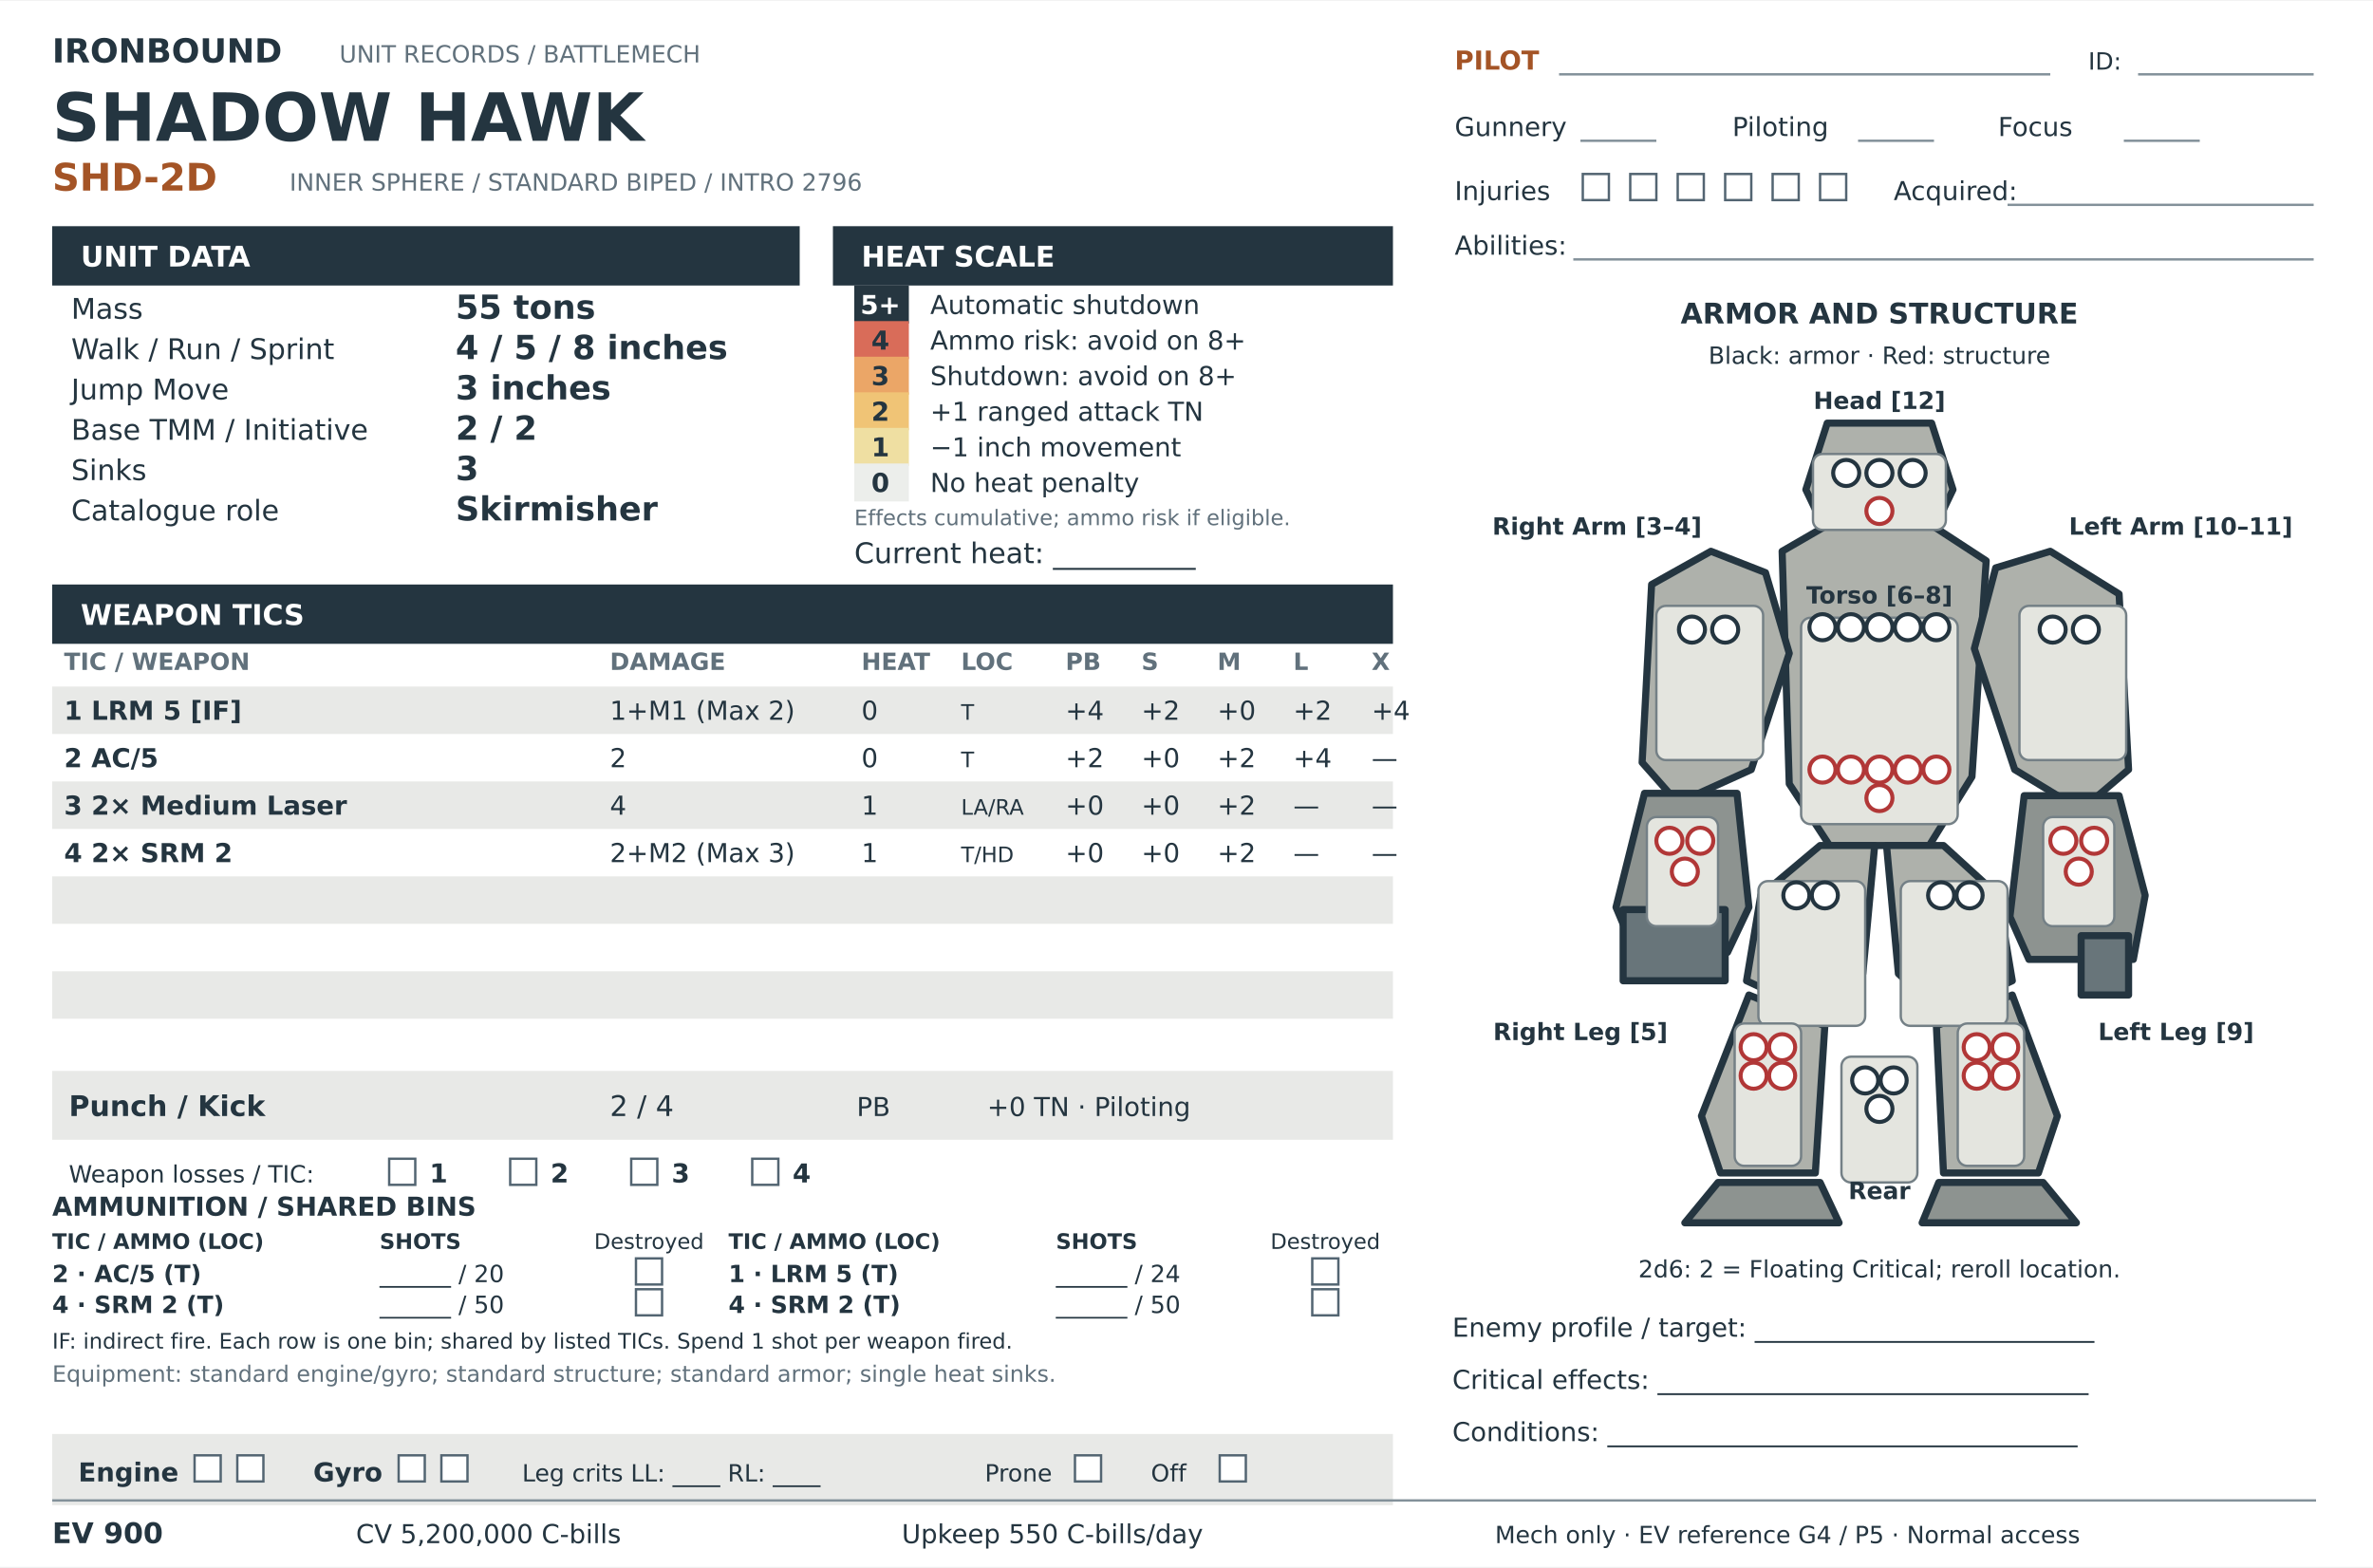
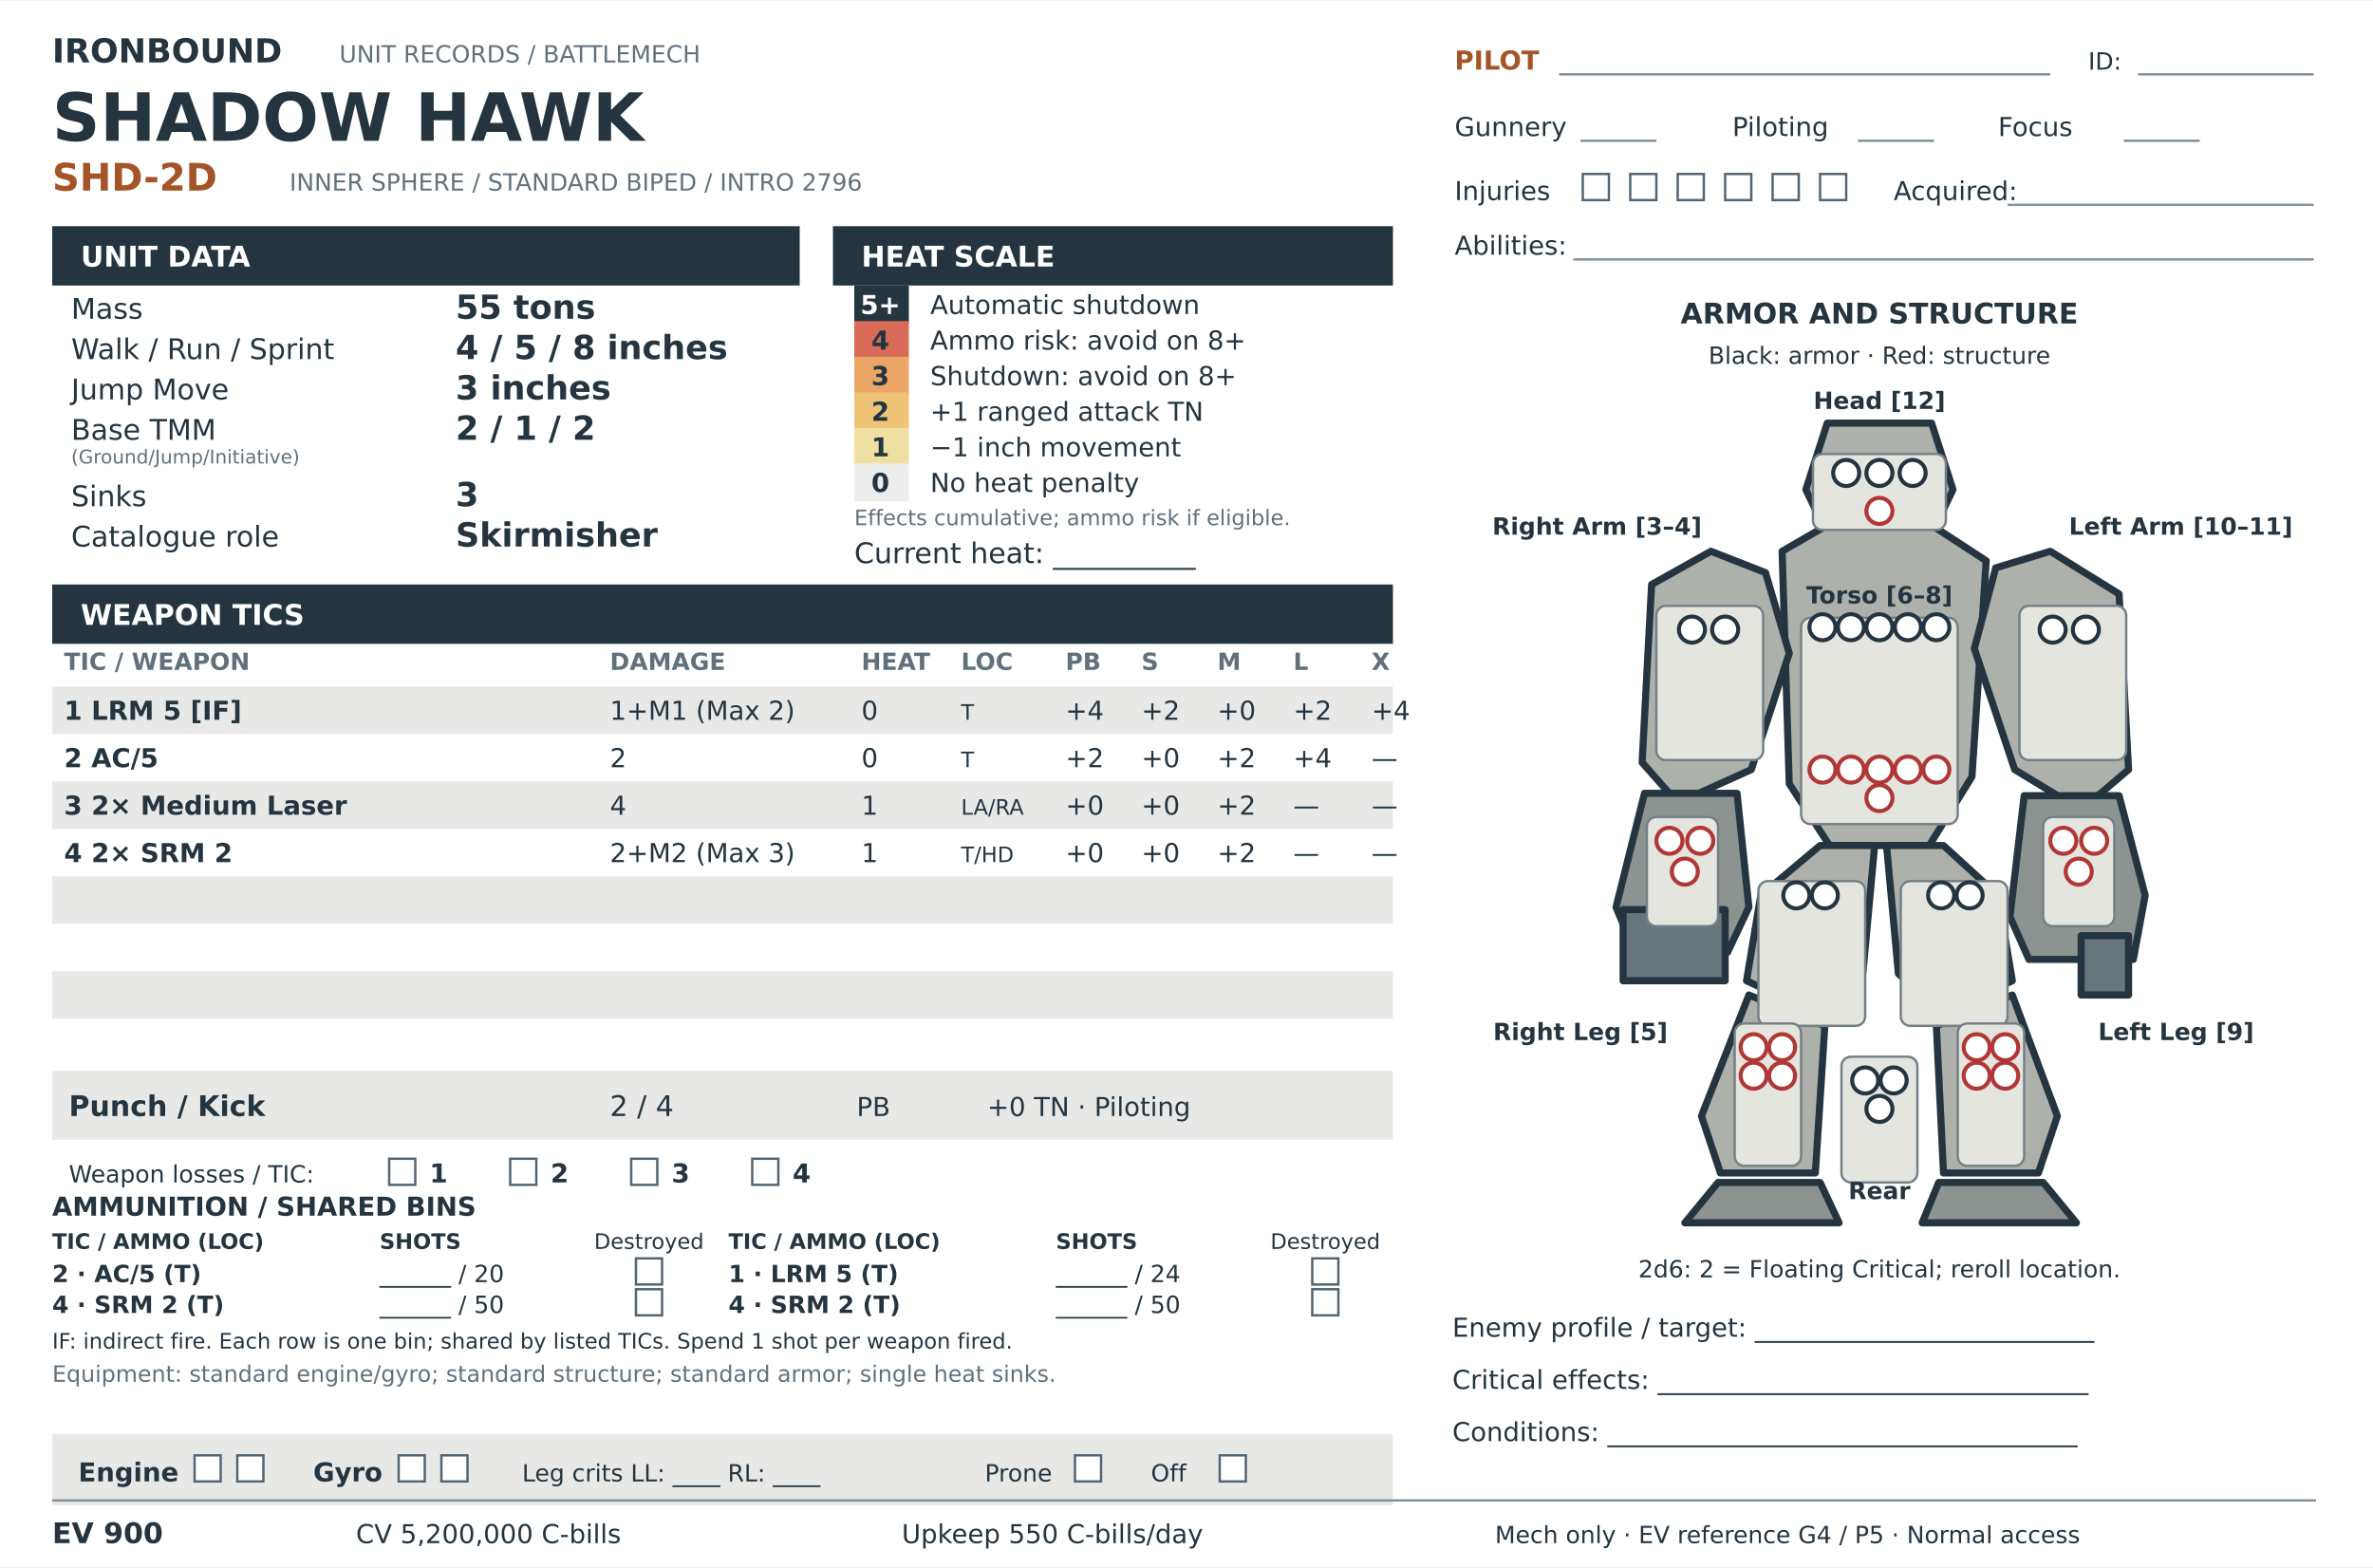
<svg xmlns="http://www.w3.org/2000/svg" width="277mm" height="183mm" viewBox="0 0 1000 660" role="img" aria-labelledby="title desc">
  <g font-family="Arial, Helvetica, sans-serif">
    <rect x="0" y="0" width="1000" height="660" rx="0" fill="#fff" stroke="none" />
    <text x="22" y="26" font-family="DejaVu Sans, Arial, sans-serif" font-size="14" font-weight="bold" fill="#243540" text-anchor="start">IRONBOUND</text>
    <text x="143" y="26" font-family="DejaVu Sans, Arial, sans-serif" font-size="10" fill="#61717c" text-anchor="start">UNIT RECORDS / BATTLEMECH</text>
    <text x="22" y="59" font-family="DejaVu Sans, Arial, sans-serif" font-size="28" font-weight="bold" fill="#243540" text-anchor="start">SHADOW HAWK</text>
    <text x="22" y="80" font-family="DejaVu Sans, Arial, sans-serif" font-size="16" font-weight="bold" fill="#a45426" text-anchor="start">SHD-2D</text>
    <text x="122" y="80" font-family="DejaVu Sans, Arial, sans-serif" font-size="10" fill="#61717c" text-anchor="start">INNER SPHERE / STANDARD BIPED / INTRO 2796</text>
    <text x="613" y="29" font-family="DejaVu Sans, Arial, sans-serif" font-size="11" font-weight="bold" fill="#a45426" text-anchor="start">PILOT</text>
    <path d="M657 31H864" fill="none" stroke="#83919a" />
    <text x="880" y="29" font-family="DejaVu Sans, Arial, sans-serif" font-size="10" fill="#243540" text-anchor="start">ID:</text>
    <path d="M901 31H975" fill="none" stroke="#83919a" />
    <text x="613" y="57" font-family="DejaVu Sans, Arial, sans-serif" font-size="11" fill="#243540" text-anchor="start">Gunnery</text>
    <path d="M666 59H698" fill="none" stroke="#83919a" />
    <text x="730" y="57" font-family="DejaVu Sans, Arial, sans-serif" font-size="11" fill="#243540" text-anchor="start">Piloting</text>
    <path d="M783 59H815" fill="none" stroke="#83919a" />
    <text x="842" y="57" font-family="DejaVu Sans, Arial, sans-serif" font-size="11" fill="#243540" text-anchor="start">Focus</text>
    <path d="M895 59H927" fill="none" stroke="#83919a" />
    <text x="613" y="84" font-family="DejaVu Sans, Arial, sans-serif" font-size="11" fill="#243540" text-anchor="start">Injuries</text>
    <rect x="667" y="73" width="11" height="11" rx="0" fill="#fff" stroke="#536572" />
    <rect x="687" y="73" width="11" height="11" rx="0" fill="#fff" stroke="#536572" />
    <rect x="707" y="73" width="11" height="11" rx="0" fill="#fff" stroke="#536572" />
    <rect x="727" y="73" width="11" height="11" rx="0" fill="#fff" stroke="#536572" />
    <rect x="747" y="73" width="11" height="11" rx="0" fill="#fff" stroke="#536572" />
    <rect x="767" y="73" width="11" height="11" rx="0" fill="#fff" stroke="#536572" />
    <text x="798" y="84" font-family="DejaVu Sans, Arial, sans-serif" font-size="11" fill="#243540" text-anchor="start">Acquired:</text>
    <path d="M846 86H975" fill="none" stroke="#83919a" />
    <text x="613" y="107" font-family="DejaVu Sans, Arial, sans-serif" font-size="11" fill="#243540" text-anchor="start">Abilities:</text>
    <path d="M663 109H975" fill="none" stroke="#83919a" />
    <rect x="22" y="95" width="315" height="25" rx="0" fill="#243540" stroke="none" />
    <text x="34" y="112" font-family="DejaVu Sans, Arial, sans-serif" font-size="12" font-weight="bold" fill="#fff" text-anchor="start">UNIT DATA</text>
    <rect x="351" y="95" width="236" height="25" rx="0" fill="#243540" stroke="none" />
    <text x="363" y="112" font-family="DejaVu Sans, Arial, sans-serif" font-size="12" font-weight="bold" fill="#fff" text-anchor="start">HEAT SCALE</text>
    <text x="30" y="134" font-family="DejaVu Sans, Arial, sans-serif" font-size="12" fill="#243540" text-anchor="start">Mass</text>
    <text x="192" y="134" font-family="DejaVu Sans, Arial, sans-serif" font-size="14" font-weight="bold" fill="#243540" text-anchor="start">55 tons</text>
    <text x="30" y="151" font-family="DejaVu Sans, Arial, sans-serif" font-size="12" fill="#243540" text-anchor="start">Walk / Run / Sprint</text>
    <text x="192" y="151" font-family="DejaVu Sans, Arial, sans-serif" font-size="14" font-weight="bold" fill="#243540" text-anchor="start">4 / 5 / 8 inches</text>
    <text x="30" y="168" font-family="DejaVu Sans, Arial, sans-serif" font-size="12" fill="#243540" text-anchor="start">Jump Move</text>
    <text x="192" y="168" font-family="DejaVu Sans, Arial, sans-serif" font-size="14" font-weight="bold" fill="#243540" text-anchor="start">3 inches</text>
-     <text x="30" y="185" font-family="DejaVu Sans, Arial, sans-serif" font-size="12" fill="#243540" text-anchor="start">Base TMM / Initiative</text>
-     <text x="192" y="185" font-family="DejaVu Sans, Arial, sans-serif" font-size="14" font-weight="bold" fill="#243540" text-anchor="start">2 / 2</text>
-     <text x="30" y="202" font-family="DejaVu Sans, Arial, sans-serif" font-size="12" fill="#243540" text-anchor="start">Sinks</text>
-     <text x="192" y="202" font-family="DejaVu Sans, Arial, sans-serif" font-size="14" font-weight="bold" fill="#243540" text-anchor="start">3</text>
-     <text x="30" y="219" font-family="DejaVu Sans, Arial, sans-serif" font-size="12" fill="#243540" text-anchor="start">Catalogue role</text>
-     <text x="192" y="219" font-family="DejaVu Sans, Arial, sans-serif" font-size="14" font-weight="bold" fill="#243540" text-anchor="start">Skirmisher</text>
+     <text x="30" y="185" font-family="DejaVu Sans, Arial, sans-serif" font-size="12" fill="#243540" text-anchor="start">Base TMM</text>
+     <text x="30" y="195" font-family="DejaVu Sans, Arial, sans-serif" font-size="8" fill="#61717c" text-anchor="start">(Ground/Jump/Initiative)</text>
+     <text x="192" y="185" font-family="DejaVu Sans, Arial, sans-serif" font-size="14" font-weight="bold" fill="#243540" text-anchor="start">2 / 1 / 2</text>
+     <text x="30" y="213" font-family="DejaVu Sans, Arial, sans-serif" font-size="12" fill="#243540" text-anchor="start">Sinks</text>
+     <text x="192" y="213" font-family="DejaVu Sans, Arial, sans-serif" font-size="14" font-weight="bold" fill="#243540" text-anchor="start">3</text>
+     <text x="30" y="230" font-family="DejaVu Sans, Arial, sans-serif" font-size="12" fill="#243540" text-anchor="start">Catalogue role</text>
+     <text x="192" y="230" font-family="DejaVu Sans, Arial, sans-serif" font-size="14" font-weight="bold" fill="#243540" text-anchor="start">Skirmisher</text>
    <rect x="360" y="120" width="23" height="16" rx="0" fill="#263640" stroke="none" />
    <text x="371" y="132" font-family="DejaVu Sans, Arial, sans-serif" font-size="11" font-weight="bold" fill="#fff" text-anchor="middle">5+</text>
    <text x="392" y="132" font-family="DejaVu Sans, Arial, sans-serif" font-size="11" fill="#243540" text-anchor="start">Automatic shutdown</text>
    <rect x="360" y="135" width="23" height="16" rx="0" fill="#d96c59" stroke="none" />
    <text x="371" y="147" font-family="DejaVu Sans, Arial, sans-serif" font-size="11" font-weight="bold" fill="#243540" text-anchor="middle">4</text>
    <text x="392" y="147" font-family="DejaVu Sans, Arial, sans-serif" font-size="11" fill="#243540" text-anchor="start">Ammo risk: avoid on 8+</text>
    <rect x="360" y="150" width="23" height="16" rx="0" fill="#eba667" stroke="none" />
    <text x="371" y="162" font-family="DejaVu Sans, Arial, sans-serif" font-size="11" font-weight="bold" fill="#243540" text-anchor="middle">3</text>
    <text x="392" y="162" font-family="DejaVu Sans, Arial, sans-serif" font-size="11" fill="#243540" text-anchor="start">Shutdown: avoid on 8+</text>
    <rect x="360" y="165" width="23" height="16" rx="0" fill="#f0c476" stroke="none" />
    <text x="371" y="177" font-family="DejaVu Sans, Arial, sans-serif" font-size="11" font-weight="bold" fill="#243540" text-anchor="middle">2</text>
    <text x="392" y="177" font-family="DejaVu Sans, Arial, sans-serif" font-size="11" fill="#243540" text-anchor="start">+1 ranged attack TN</text>
    <rect x="360" y="180" width="23" height="16" rx="0" fill="#efdfa2" stroke="none" />
    <text x="371" y="192" font-family="DejaVu Sans, Arial, sans-serif" font-size="11" font-weight="bold" fill="#243540" text-anchor="middle">1</text>
    <text x="392" y="192" font-family="DejaVu Sans, Arial, sans-serif" font-size="11" fill="#243540" text-anchor="start">−1 inch movement</text>
    <rect x="360" y="195" width="23" height="16" rx="0" fill="#eceeeb" stroke="none" />
    <text x="371" y="207" font-family="DejaVu Sans, Arial, sans-serif" font-size="11" font-weight="bold" fill="#243540" text-anchor="middle">0</text>
    <text x="392" y="207" font-family="DejaVu Sans, Arial, sans-serif" font-size="11" fill="#243540" text-anchor="start">No heat penalty</text>
    <text x="360" y="221" font-family="DejaVu Sans, Arial, sans-serif" font-size="9" fill="#61717c" text-anchor="start">Effects cumulative; ammo risk if eligible.</text>
    <text x="360" y="237" font-family="DejaVu Sans, Arial, sans-serif" font-size="12" fill="#243540" text-anchor="start">Current heat: __________</text>
    <rect x="22" y="246" width="565" height="25" rx="0" fill="#243540" stroke="none" />
    <text x="34" y="263" font-family="DejaVu Sans, Arial, sans-serif" font-size="12" font-weight="bold" fill="#fff" text-anchor="start">WEAPON TICS</text>
    <text x="27" y="282" font-family="DejaVu Sans, Arial, sans-serif" font-size="10" font-weight="bold" fill="#61717c" text-anchor="start">TIC / WEAPON</text>
    <text x="257" y="282" font-family="DejaVu Sans, Arial, sans-serif" font-size="10" font-weight="bold" fill="#61717c" text-anchor="start">DAMAGE</text>
    <text x="363" y="282" font-family="DejaVu Sans, Arial, sans-serif" font-size="10" font-weight="bold" fill="#61717c" text-anchor="start">HEAT</text>
    <text x="405" y="282" font-family="DejaVu Sans, Arial, sans-serif" font-size="10" font-weight="bold" fill="#61717c" text-anchor="start">LOC</text>
    <text x="449" y="282" font-family="DejaVu Sans, Arial, sans-serif" font-size="10" font-weight="bold" fill="#61717c" text-anchor="start">PB</text>
    <text x="481" y="282" font-family="DejaVu Sans, Arial, sans-serif" font-size="10" font-weight="bold" fill="#61717c" text-anchor="start">S</text>
    <text x="513" y="282" font-family="DejaVu Sans, Arial, sans-serif" font-size="10" font-weight="bold" fill="#61717c" text-anchor="start">M</text>
    <text x="545" y="282" font-family="DejaVu Sans, Arial, sans-serif" font-size="10" font-weight="bold" fill="#61717c" text-anchor="start">L</text>
    <text x="578" y="282" font-family="DejaVu Sans, Arial, sans-serif" font-size="10" font-weight="bold" fill="#61717c" text-anchor="start">X</text>
    <rect x="22" y="289" width="565" height="20" rx="0" fill="#e8e9e7" stroke="none" />
    <text x="27" y="303" font-family="DejaVu Sans, Arial, sans-serif" font-size="11" fill="#243540" text-anchor="start" font-weight="bold">1  LRM 5 [IF]</text>
    <text x="257" y="303" font-family="DejaVu Sans, Arial, sans-serif" font-size="11" fill="#243540" text-anchor="start">1+M1 (Max 2)</text>
    <text x="363" y="303" font-family="DejaVu Sans, Arial, sans-serif" font-size="11" fill="#243540" text-anchor="start">0</text>
    <text x="405" y="303" font-family="DejaVu Sans, Arial, sans-serif" font-size="9" fill="#243540" text-anchor="start">T</text>
    <text x="449" y="303" font-family="DejaVu Sans, Arial, sans-serif" font-size="11" fill="#243540" text-anchor="start">+4</text>
    <text x="481" y="303" font-family="DejaVu Sans, Arial, sans-serif" font-size="11" fill="#243540" text-anchor="start">+2</text>
    <text x="513" y="303" font-family="DejaVu Sans, Arial, sans-serif" font-size="11" fill="#243540" text-anchor="start">+0</text>
    <text x="545" y="303" font-family="DejaVu Sans, Arial, sans-serif" font-size="11" fill="#243540" text-anchor="start">+2</text>
    <text x="578" y="303" font-family="DejaVu Sans, Arial, sans-serif" font-size="11" fill="#243540" text-anchor="start">+4</text>
    <text x="27" y="323" font-family="DejaVu Sans, Arial, sans-serif" font-size="11" fill="#243540" text-anchor="start" font-weight="bold">2  AC/5</text>
    <text x="257" y="323" font-family="DejaVu Sans, Arial, sans-serif" font-size="11" fill="#243540" text-anchor="start">2</text>
    <text x="363" y="323" font-family="DejaVu Sans, Arial, sans-serif" font-size="11" fill="#243540" text-anchor="start">0</text>
    <text x="405" y="323" font-family="DejaVu Sans, Arial, sans-serif" font-size="9" fill="#243540" text-anchor="start">T</text>
    <text x="449" y="323" font-family="DejaVu Sans, Arial, sans-serif" font-size="11" fill="#243540" text-anchor="start">+2</text>
    <text x="481" y="323" font-family="DejaVu Sans, Arial, sans-serif" font-size="11" fill="#243540" text-anchor="start">+0</text>
    <text x="513" y="323" font-family="DejaVu Sans, Arial, sans-serif" font-size="11" fill="#243540" text-anchor="start">+2</text>
    <text x="545" y="323" font-family="DejaVu Sans, Arial, sans-serif" font-size="11" fill="#243540" text-anchor="start">+4</text>
    <text x="578" y="323" font-family="DejaVu Sans, Arial, sans-serif" font-size="11" fill="#243540" text-anchor="start">—</text>
    <rect x="22" y="329" width="565" height="20" rx="0" fill="#e8e9e7" stroke="none" />
    <text x="27" y="343" font-family="DejaVu Sans, Arial, sans-serif" font-size="11" fill="#243540" text-anchor="start" font-weight="bold">3  2× Medium Laser</text>
    <text x="257" y="343" font-family="DejaVu Sans, Arial, sans-serif" font-size="11" fill="#243540" text-anchor="start">4</text>
    <text x="363" y="343" font-family="DejaVu Sans, Arial, sans-serif" font-size="11" fill="#243540" text-anchor="start">1</text>
    <text x="405" y="343" font-family="DejaVu Sans, Arial, sans-serif" font-size="9" fill="#243540" text-anchor="start">LA/RA</text>
    <text x="449" y="343" font-family="DejaVu Sans, Arial, sans-serif" font-size="11" fill="#243540" text-anchor="start">+0</text>
    <text x="481" y="343" font-family="DejaVu Sans, Arial, sans-serif" font-size="11" fill="#243540" text-anchor="start">+0</text>
    <text x="513" y="343" font-family="DejaVu Sans, Arial, sans-serif" font-size="11" fill="#243540" text-anchor="start">+2</text>
    <text x="545" y="343" font-family="DejaVu Sans, Arial, sans-serif" font-size="11" fill="#243540" text-anchor="start">—</text>
    <text x="578" y="343" font-family="DejaVu Sans, Arial, sans-serif" font-size="11" fill="#243540" text-anchor="start">—</text>
    <text x="27" y="363" font-family="DejaVu Sans, Arial, sans-serif" font-size="11" fill="#243540" text-anchor="start" font-weight="bold">4  2× SRM 2</text>
    <text x="257" y="363" font-family="DejaVu Sans, Arial, sans-serif" font-size="11" fill="#243540" text-anchor="start">2+M2 (Max 3)</text>
    <text x="363" y="363" font-family="DejaVu Sans, Arial, sans-serif" font-size="11" fill="#243540" text-anchor="start">1</text>
    <text x="405" y="363" font-family="DejaVu Sans, Arial, sans-serif" font-size="9" fill="#243540" text-anchor="start">T/HD</text>
    <text x="449" y="363" font-family="DejaVu Sans, Arial, sans-serif" font-size="11" fill="#243540" text-anchor="start">+0</text>
    <text x="481" y="363" font-family="DejaVu Sans, Arial, sans-serif" font-size="11" fill="#243540" text-anchor="start">+0</text>
    <text x="513" y="363" font-family="DejaVu Sans, Arial, sans-serif" font-size="11" fill="#243540" text-anchor="start">+2</text>
    <text x="545" y="363" font-family="DejaVu Sans, Arial, sans-serif" font-size="11" fill="#243540" text-anchor="start">—</text>
    <text x="578" y="363" font-family="DejaVu Sans, Arial, sans-serif" font-size="11" fill="#243540" text-anchor="start">—</text>
    <rect x="22" y="369" width="565" height="20" rx="0" fill="#e8e9e7" stroke="none" />
    <text x="27" y="383" font-family="DejaVu Sans, Arial, sans-serif" font-size="11" fill="#243540" text-anchor="start" font-weight="bold" />
    <text x="257" y="383" font-family="DejaVu Sans, Arial, sans-serif" font-size="11" fill="#243540" text-anchor="start" />
    <text x="363" y="383" font-family="DejaVu Sans, Arial, sans-serif" font-size="11" fill="#243540" text-anchor="start" />
    <text x="405" y="383" font-family="DejaVu Sans, Arial, sans-serif" font-size="9" fill="#243540" text-anchor="start" />
    <text x="449" y="383" font-family="DejaVu Sans, Arial, sans-serif" font-size="11" fill="#243540" text-anchor="start" />
    <text x="481" y="383" font-family="DejaVu Sans, Arial, sans-serif" font-size="11" fill="#243540" text-anchor="start" />
    <text x="513" y="383" font-family="DejaVu Sans, Arial, sans-serif" font-size="11" fill="#243540" text-anchor="start" />
    <text x="545" y="383" font-family="DejaVu Sans, Arial, sans-serif" font-size="11" fill="#243540" text-anchor="start" />
    <text x="578" y="383" font-family="DejaVu Sans, Arial, sans-serif" font-size="11" fill="#243540" text-anchor="start" />
    <text x="27" y="403" font-family="DejaVu Sans, Arial, sans-serif" font-size="11" fill="#243540" text-anchor="start" font-weight="bold" />
    <text x="257" y="403" font-family="DejaVu Sans, Arial, sans-serif" font-size="11" fill="#243540" text-anchor="start" />
    <text x="363" y="403" font-family="DejaVu Sans, Arial, sans-serif" font-size="11" fill="#243540" text-anchor="start" />
    <text x="405" y="403" font-family="DejaVu Sans, Arial, sans-serif" font-size="9" fill="#243540" text-anchor="start" />
    <text x="449" y="403" font-family="DejaVu Sans, Arial, sans-serif" font-size="11" fill="#243540" text-anchor="start" />
    <text x="481" y="403" font-family="DejaVu Sans, Arial, sans-serif" font-size="11" fill="#243540" text-anchor="start" />
    <text x="513" y="403" font-family="DejaVu Sans, Arial, sans-serif" font-size="11" fill="#243540" text-anchor="start" />
    <text x="545" y="403" font-family="DejaVu Sans, Arial, sans-serif" font-size="11" fill="#243540" text-anchor="start" />
    <text x="578" y="403" font-family="DejaVu Sans, Arial, sans-serif" font-size="11" fill="#243540" text-anchor="start" />
    <rect x="22" y="409" width="565" height="20" rx="0" fill="#e8e9e7" stroke="none" />
    <text x="27" y="423" font-family="DejaVu Sans, Arial, sans-serif" font-size="11" fill="#243540" text-anchor="start" font-weight="bold" />
    <text x="257" y="423" font-family="DejaVu Sans, Arial, sans-serif" font-size="11" fill="#243540" text-anchor="start" />
    <text x="363" y="423" font-family="DejaVu Sans, Arial, sans-serif" font-size="11" fill="#243540" text-anchor="start" />
    <text x="405" y="423" font-family="DejaVu Sans, Arial, sans-serif" font-size="9" fill="#243540" text-anchor="start" />
    <text x="449" y="423" font-family="DejaVu Sans, Arial, sans-serif" font-size="11" fill="#243540" text-anchor="start" />
    <text x="481" y="423" font-family="DejaVu Sans, Arial, sans-serif" font-size="11" fill="#243540" text-anchor="start" />
    <text x="513" y="423" font-family="DejaVu Sans, Arial, sans-serif" font-size="11" fill="#243540" text-anchor="start" />
    <text x="545" y="423" font-family="DejaVu Sans, Arial, sans-serif" font-size="11" fill="#243540" text-anchor="start" />
    <text x="578" y="423" font-family="DejaVu Sans, Arial, sans-serif" font-size="11" fill="#243540" text-anchor="start" />
    <text x="27" y="443" font-family="DejaVu Sans, Arial, sans-serif" font-size="11" fill="#243540" text-anchor="start" font-weight="bold" />
    <text x="257" y="443" font-family="DejaVu Sans, Arial, sans-serif" font-size="11" fill="#243540" text-anchor="start" />
    <text x="363" y="443" font-family="DejaVu Sans, Arial, sans-serif" font-size="11" fill="#243540" text-anchor="start" />
    <text x="405" y="443" font-family="DejaVu Sans, Arial, sans-serif" font-size="9" fill="#243540" text-anchor="start" />
    <text x="449" y="443" font-family="DejaVu Sans, Arial, sans-serif" font-size="11" fill="#243540" text-anchor="start" />
    <text x="481" y="443" font-family="DejaVu Sans, Arial, sans-serif" font-size="11" fill="#243540" text-anchor="start" />
    <text x="513" y="443" font-family="DejaVu Sans, Arial, sans-serif" font-size="11" fill="#243540" text-anchor="start" />
    <text x="545" y="443" font-family="DejaVu Sans, Arial, sans-serif" font-size="11" fill="#243540" text-anchor="start" />
    <text x="578" y="443" font-family="DejaVu Sans, Arial, sans-serif" font-size="11" fill="#243540" text-anchor="start" />
    <rect x="22" y="451" width="565" height="29" rx="0" fill="#e8e9e7" stroke="none" />
    <text x="29" y="470" font-family="DejaVu Sans, Arial, sans-serif" font-size="12" font-weight="bold" fill="#243540" text-anchor="start">Punch / Kick</text>
    <text x="257" y="470" font-family="DejaVu Sans, Arial, sans-serif" font-size="12" fill="#243540" text-anchor="start">2 / 4</text>
    <text x="361" y="470" font-family="DejaVu Sans, Arial, sans-serif" font-size="11" fill="#243540" text-anchor="start">PB</text>
    <text x="416" y="470" font-family="DejaVu Sans, Arial, sans-serif" font-size="11" fill="#243540" text-anchor="start">+0 TN · Piloting</text>
    <rect x="22" y="604" width="565" height="30" rx="0" fill="#e8e9e7" stroke="none" />
    <text x="33" y="624" font-family="DejaVu Sans, Arial, sans-serif" font-size="11" font-weight="bold" fill="#243540" text-anchor="start">Engine</text>
    <rect x="82" y="613" width="11" height="11" rx="0" fill="#fff" stroke="#536572" />
    <rect x="100" y="613" width="11" height="11" rx="0" fill="#fff" stroke="#536572" />
    <text x="132" y="624" font-family="DejaVu Sans, Arial, sans-serif" font-size="11" font-weight="bold" fill="#243540" text-anchor="start">Gyro</text>
    <rect x="168" y="613" width="11" height="11" rx="0" fill="#fff" stroke="#536572" />
    <rect x="186" y="613" width="11" height="11" rx="0" fill="#fff" stroke="#536572" />
    <text x="220" y="624" font-family="DejaVu Sans, Arial, sans-serif" font-size="10" fill="#243540" text-anchor="start">Leg crits  LL: ____  RL: ____</text>
    <text x="415" y="624" font-family="DejaVu Sans, Arial, sans-serif" font-size="10" fill="#243540" text-anchor="start">Prone</text>
    <rect x="453" y="613" width="11" height="11" rx="0" fill="#fff" stroke="#536572" />
    <text x="485" y="624" font-family="DejaVu Sans, Arial, sans-serif" font-size="10" fill="#243540" text-anchor="start">Off</text>
    <rect x="514" y="613" width="11" height="11" rx="0" fill="#fff" stroke="#536572" />
    <g transform="translate(612 120)">
      <text x="180" y="16" font-family="DejaVu Sans, Arial, sans-serif" font-size="12" font-weight="bold" fill="#243540" text-anchor="middle">ARMOR AND STRUCTURE</text>
      <text x="180" y="33" font-family="DejaVu Sans, Arial, sans-serif" font-size="10" fill="#243540" text-anchor="middle">Black: armor · Red: structure</text>
      <path d="M158 58H202L211 86L200 109H160L149 86Z" fill="#aeb1ab" stroke="#243540" stroke-width="3" stroke-linejoin="round" />
      <path d="M139 112L158 101H202L225 116L219 207L201 236H159L142 210Z" fill="#aeb1ab" stroke="#243540" stroke-width="3" stroke-linejoin="round" />
      <path d="M132 121L109 112L84 126L80 201L95 218L126 204L142 155Z" fill="#aeb1ab" stroke="#243540" stroke-width="3" stroke-linejoin="round" />
      <path d="M229 119L252 112L281 130L285 204L265 221L237 204L220 153Z" fill="#aeb1ab" stroke="#243540" stroke-width="3" stroke-linejoin="round" />
      <path d="M81 214H120L125 262L116 281H77L69 262Z" fill="#8d9390" stroke="#243540" stroke-width="3" stroke-linejoin="round" />
      <path d="M241 215H281L292 257L287 284H243L235 266Z" fill="#8d9390" stroke="#243540" stroke-width="3" stroke-linejoin="round" />
      <path d="M72 263H115V293H72Z" fill="#68757a" stroke="#243540" stroke-width="3" stroke-linejoin="round" />
      <path d="M265 274H285V299H265Z" fill="#68757a" stroke="#243540" stroke-width="3" stroke-linejoin="round" />
      <path d="M155 236H178L173 290L154 307L124 293L130 257Z" fill="#aeb1ab" stroke="#243540" stroke-width="3" stroke-linejoin="round" />
      <path d="M183 236H207L230 257L236 293L206 307L188 290Z" fill="#aeb1ab" stroke="#243540" stroke-width="3" stroke-linejoin="round" />
      <path d="M125 299L157 312L153 374H113L105 350Z" fill="#aeb1ab" stroke="#243540" stroke-width="3" stroke-linejoin="round" />
      <path d="M204 312L236 299L255 350L247 374H207Z" fill="#aeb1ab" stroke="#243540" stroke-width="3" stroke-linejoin="round" />
      <path d="M112 378H155L163 395H98Z" fill="#8d9390" stroke="#243540" stroke-width="3" stroke-linejoin="round" />
      <path d="M205 378H249L263 395H198Z" fill="#8d9390" stroke="#243540" stroke-width="3" stroke-linejoin="round" />
      <rect x="152" y="71" width="56" height="32" rx="4" fill="#e4e5df" stroke="#748086" />
      <rect x="147" y="140" width="66" height="87" rx="4" fill="#e4e5df" stroke="#748086" />
      <rect x="86" y="135" width="45" height="65" rx="4" fill="#e4e5df" stroke="#748086" />
      <rect x="239" y="135" width="45" height="65" rx="4" fill="#e4e5df" stroke="#748086" />
      <rect x="82" y="224" width="30" height="46" rx="4" fill="#e4e5df" stroke="#748086" />
      <rect x="249" y="224" width="30" height="46" rx="4" fill="#e4e5df" stroke="#748086" />
      <rect x="129" y="251" width="45" height="61" rx="4" fill="#e4e5df" stroke="#748086" />
      <rect x="189" y="251" width="45" height="61" rx="4" fill="#e4e5df" stroke="#748086" />
      <rect x="119" y="311" width="28" height="60" rx="4" fill="#e4e5df" stroke="#748086" />
      <rect x="213" y="311" width="28" height="60" rx="4" fill="#e4e5df" stroke="#748086" />
      <rect x="164" y="325" width="32" height="53" rx="4" fill="#e4e5df" stroke="#748086" />
      <text x="180" y="52" font-family="DejaVu Sans, Arial, sans-serif" font-size="10" font-weight="bold" fill="#243540" text-anchor="middle">Head [12]</text>
      <text x="180" y="134" font-family="DejaVu Sans, Arial, sans-serif" font-size="10" font-weight="bold" fill="#243540" text-anchor="middle">Torso [6–8]</text>
      <text x="61" y="105" font-family="DejaVu Sans, Arial, sans-serif" font-size="10" font-weight="bold" fill="#243540" text-anchor="middle">Right Arm [3–4]</text>
      <text x="307" y="105" font-family="DejaVu Sans, Arial, sans-serif" font-size="10" font-weight="bold" fill="#243540" text-anchor="middle">Left Arm [10–11]</text>
      <text x="54" y="318" font-family="DejaVu Sans, Arial, sans-serif" font-size="10" font-weight="bold" fill="#243540" text-anchor="middle">Right Leg [5]</text>
      <text x="305" y="318" font-family="DejaVu Sans, Arial, sans-serif" font-size="10" font-weight="bold" fill="#243540" text-anchor="middle">Left Leg [9]</text>
      <text x="180" y="385" font-family="DejaVu Sans, Arial, sans-serif" font-size="10" font-weight="bold" fill="#243540" text-anchor="middle">Rear</text>
      <text x="180" y="418" font-family="DejaVu Sans, Arial, sans-serif" font-size="10" fill="#243540" text-anchor="middle">2d6: 2 = Floating Critical; reroll location.</text>
      <text x="0" y="443" font-family="DejaVu Sans, Arial, sans-serif" font-size="11" fill="#243540" text-anchor="start">Enemy profile / target: __________________________</text>
      <text x="0" y="465" font-family="DejaVu Sans, Arial, sans-serif" font-size="11" fill="#243540" text-anchor="start">Critical effects: _________________________________</text>
      <text x="0" y="487" font-family="DejaVu Sans, Arial, sans-serif" font-size="11" fill="#243540" text-anchor="start">Conditions: ____________________________________</text>
      <circle cx="166.0" cy="79" r="5.5" fill="#fff" stroke="#243540" stroke-width="1.7" />
      <circle cx="180.0" cy="79" r="5.5" fill="#fff" stroke="#243540" stroke-width="1.7" />
      <circle cx="194.0" cy="79" r="5.5" fill="#fff" stroke="#243540" stroke-width="1.7" />
      <circle cx="180.0" cy="95" r="5.5" fill="#fff" stroke="#b13737" stroke-width="1.7" />
      <circle cx="156.0" cy="144" r="5.5" fill="#fff" stroke="#243540" stroke-width="1.7" />
      <circle cx="168.0" cy="144" r="5.5" fill="#fff" stroke="#243540" stroke-width="1.7" />
      <circle cx="180.0" cy="144" r="5.5" fill="#fff" stroke="#243540" stroke-width="1.7" />
      <circle cx="192.0" cy="144" r="5.5" fill="#fff" stroke="#243540" stroke-width="1.7" />
      <circle cx="204.0" cy="144" r="5.5" fill="#fff" stroke="#243540" stroke-width="1.7" />
      <circle cx="156.0" cy="204" r="5.5" fill="#fff" stroke="#b13737" stroke-width="1.7" />
      <circle cx="168.0" cy="204" r="5.5" fill="#fff" stroke="#b13737" stroke-width="1.7" />
      <circle cx="180.0" cy="204" r="5.5" fill="#fff" stroke="#b13737" stroke-width="1.7" />
      <circle cx="192.0" cy="204" r="5.5" fill="#fff" stroke="#b13737" stroke-width="1.7" />
      <circle cx="204.0" cy="204" r="5.5" fill="#fff" stroke="#b13737" stroke-width="1.7" />
      <circle cx="180.0" cy="216" r="5.5" fill="#fff" stroke="#b13737" stroke-width="1.7" />
      <circle cx="101.0" cy="145" r="5.5" fill="#fff" stroke="#243540" stroke-width="1.7" />
      <circle cx="115.0" cy="145" r="5.5" fill="#fff" stroke="#243540" stroke-width="1.7" />
      <circle cx="91.5" cy="234" r="5.5" fill="#fff" stroke="#b13737" stroke-width="1.7" />
      <circle cx="104.5" cy="234" r="5.5" fill="#fff" stroke="#b13737" stroke-width="1.7" />
      <circle cx="98.0" cy="247" r="5.5" fill="#fff" stroke="#b13737" stroke-width="1.7" />
      <circle cx="253.0" cy="145" r="5.5" fill="#fff" stroke="#243540" stroke-width="1.7" />
      <circle cx="267.0" cy="145" r="5.5" fill="#fff" stroke="#243540" stroke-width="1.7" />
      <circle cx="257.5" cy="234" r="5.5" fill="#fff" stroke="#b13737" stroke-width="1.7" />
      <circle cx="270.5" cy="234" r="5.5" fill="#fff" stroke="#b13737" stroke-width="1.7" />
      <circle cx="264.0" cy="247" r="5.5" fill="#fff" stroke="#b13737" stroke-width="1.7" />
      <circle cx="145.0" cy="257" r="5.5" fill="#fff" stroke="#243540" stroke-width="1.7" />
      <circle cx="157.0" cy="257" r="5.5" fill="#fff" stroke="#243540" stroke-width="1.7" />
      <circle cx="127.0" cy="321" r="5.5" fill="#fff" stroke="#b13737" stroke-width="1.7" />
      <circle cx="139.0" cy="321" r="5.5" fill="#fff" stroke="#b13737" stroke-width="1.7" />
      <circle cx="127.0" cy="333" r="5.5" fill="#fff" stroke="#b13737" stroke-width="1.7" />
      <circle cx="139.0" cy="333" r="5.5" fill="#fff" stroke="#b13737" stroke-width="1.7" />
      <circle cx="206.0" cy="257" r="5.5" fill="#fff" stroke="#243540" stroke-width="1.7" />
      <circle cx="218.0" cy="257" r="5.5" fill="#fff" stroke="#243540" stroke-width="1.7" />
      <circle cx="221.0" cy="321" r="5.5" fill="#fff" stroke="#b13737" stroke-width="1.7" />
      <circle cx="233.0" cy="321" r="5.5" fill="#fff" stroke="#b13737" stroke-width="1.7" />
      <circle cx="221.0" cy="333" r="5.5" fill="#fff" stroke="#b13737" stroke-width="1.7" />
      <circle cx="233.0" cy="333" r="5.5" fill="#fff" stroke="#b13737" stroke-width="1.7" />
      <circle cx="174.0" cy="335" r="5.5" fill="#fff" stroke="#243540" stroke-width="1.7" />
      <circle cx="186.0" cy="335" r="5.5" fill="#fff" stroke="#243540" stroke-width="1.7" />
      <circle cx="180.0" cy="347" r="5.5" fill="#fff" stroke="#243540" stroke-width="1.7" />
    </g>
    <path d="M22 632H976" fill="none" stroke="#83919a" />
    <text x="22" y="650" font-family="DejaVu Sans, Arial, sans-serif" font-size="12" font-weight="bold" fill="#243540" text-anchor="start">EV 900</text>
    <text x="150" y="650" font-family="DejaVu Sans, Arial, sans-serif" font-size="11" fill="#243540" text-anchor="start">CV 5,200,000 C-bills</text>
    <text x="380" y="650" font-family="DejaVu Sans, Arial, sans-serif" font-size="11" fill="#243540" text-anchor="start">Upkeep 550 C-bills/day</text>
    <text x="630" y="650" font-family="DejaVu Sans, Arial, sans-serif" font-size="10" fill="#243540" text-anchor="start">Mech only · EV reference G4 / P5 · Normal access</text>
    <text x="29" y="498" font-family="DejaVu Sans, Arial, sans-serif" font-size="10" fill="#243540" text-anchor="start">Weapon losses / TIC:</text>
    <rect x="164" y="488" width="11" height="11" fill="#fff" stroke="#536572" />
    <text x="181" y="498" font-family="DejaVu Sans, Arial, sans-serif" font-size="11" fill="#243540" text-anchor="start" font-weight="bold">1</text>
    <rect x="215" y="488" width="11" height="11" fill="#fff" stroke="#536572" />
    <text x="232" y="498" font-family="DejaVu Sans, Arial, sans-serif" font-size="11" fill="#243540" text-anchor="start" font-weight="bold">2</text>
    <rect x="266" y="488" width="11" height="11" fill="#fff" stroke="#536572" />
    <text x="283" y="498" font-family="DejaVu Sans, Arial, sans-serif" font-size="11" fill="#243540" text-anchor="start" font-weight="bold">3</text>
    <rect x="317" y="488" width="11" height="11" fill="#fff" stroke="#536572" />
    <text x="334" y="498" font-family="DejaVu Sans, Arial, sans-serif" font-size="11" fill="#243540" text-anchor="start" font-weight="bold">4</text>
    <text x="22" y="512" font-family="DejaVu Sans, Arial, sans-serif" font-size="11" fill="#243540" text-anchor="start" font-weight="bold">AMMUNITION / SHARED BINS</text>
    <text x="22" y="526" font-family="DejaVu Sans, Arial, sans-serif" font-size="9" fill="#243540" text-anchor="start" font-weight="bold">TIC / AMMO (LOC)</text>
    <text x="160" y="526" font-family="DejaVu Sans, Arial, sans-serif" font-size="9" fill="#243540" text-anchor="start" font-weight="bold">SHOTS</text>
    <text x="273.5" y="526" font-family="DejaVu Sans, Arial, sans-serif" font-size="9" fill="#243540" text-anchor="middle">Destroyed</text>
    <text x="307" y="526" font-family="DejaVu Sans, Arial, sans-serif" font-size="9" fill="#243540" text-anchor="start" font-weight="bold">TIC / AMMO (LOC)</text>
    <text x="445" y="526" font-family="DejaVu Sans, Arial, sans-serif" font-size="9" fill="#243540" text-anchor="start" font-weight="bold">SHOTS</text>
    <text x="558.5" y="526" font-family="DejaVu Sans, Arial, sans-serif" font-size="9" fill="#243540" text-anchor="middle">Destroyed</text>
    <text x="22" y="540" font-family="DejaVu Sans, Arial, sans-serif" font-size="10" fill="#243540" text-anchor="start" font-weight="bold">2 · AC/5 (T)</text>
    <text x="160" y="540" font-family="DejaVu Sans, Arial, sans-serif" font-size="10" fill="#243540" text-anchor="start">______ / 20</text>
    <rect x="268" y="530" width="11" height="11" fill="#fff" stroke="#536572" />
    <text x="22" y="553" font-family="DejaVu Sans, Arial, sans-serif" font-size="10" fill="#243540" text-anchor="start" font-weight="bold">4 · SRM 2 (T)</text>
    <text x="160" y="553" font-family="DejaVu Sans, Arial, sans-serif" font-size="10" fill="#243540" text-anchor="start">______ / 50</text>
    <rect x="268" y="543" width="11" height="11" fill="#fff" stroke="#536572" />
    <text x="307" y="540" font-family="DejaVu Sans, Arial, sans-serif" font-size="10" fill="#243540" text-anchor="start" font-weight="bold">1 · LRM 5 (T)</text>
    <text x="445" y="540" font-family="DejaVu Sans, Arial, sans-serif" font-size="10" fill="#243540" text-anchor="start">______ / 24</text>
    <rect x="553" y="530" width="11" height="11" fill="#fff" stroke="#536572" />
    <text x="307" y="553" font-family="DejaVu Sans, Arial, sans-serif" font-size="10" fill="#243540" text-anchor="start" font-weight="bold">4 · SRM 2 (T)</text>
    <text x="445" y="553" font-family="DejaVu Sans, Arial, sans-serif" font-size="10" fill="#243540" text-anchor="start">______ / 50</text>
    <rect x="553" y="543" width="11" height="11" fill="#fff" stroke="#536572" />
    <text x="22" y="568" font-family="DejaVu Sans, Arial, sans-serif" font-size="9" fill="#243540" text-anchor="start">IF: indirect fire. Each row is one bin; shared by listed TICs. Spend 1 shot per weapon fired.</text>
    <text x="22" y="582" font-family="DejaVu Sans, Arial, sans-serif" font-size="9.5" fill="#61717c" text-anchor="start">Equipment: standard engine/gyro; standard structure; standard armor; single heat sinks.</text>
  </g>
</svg>
